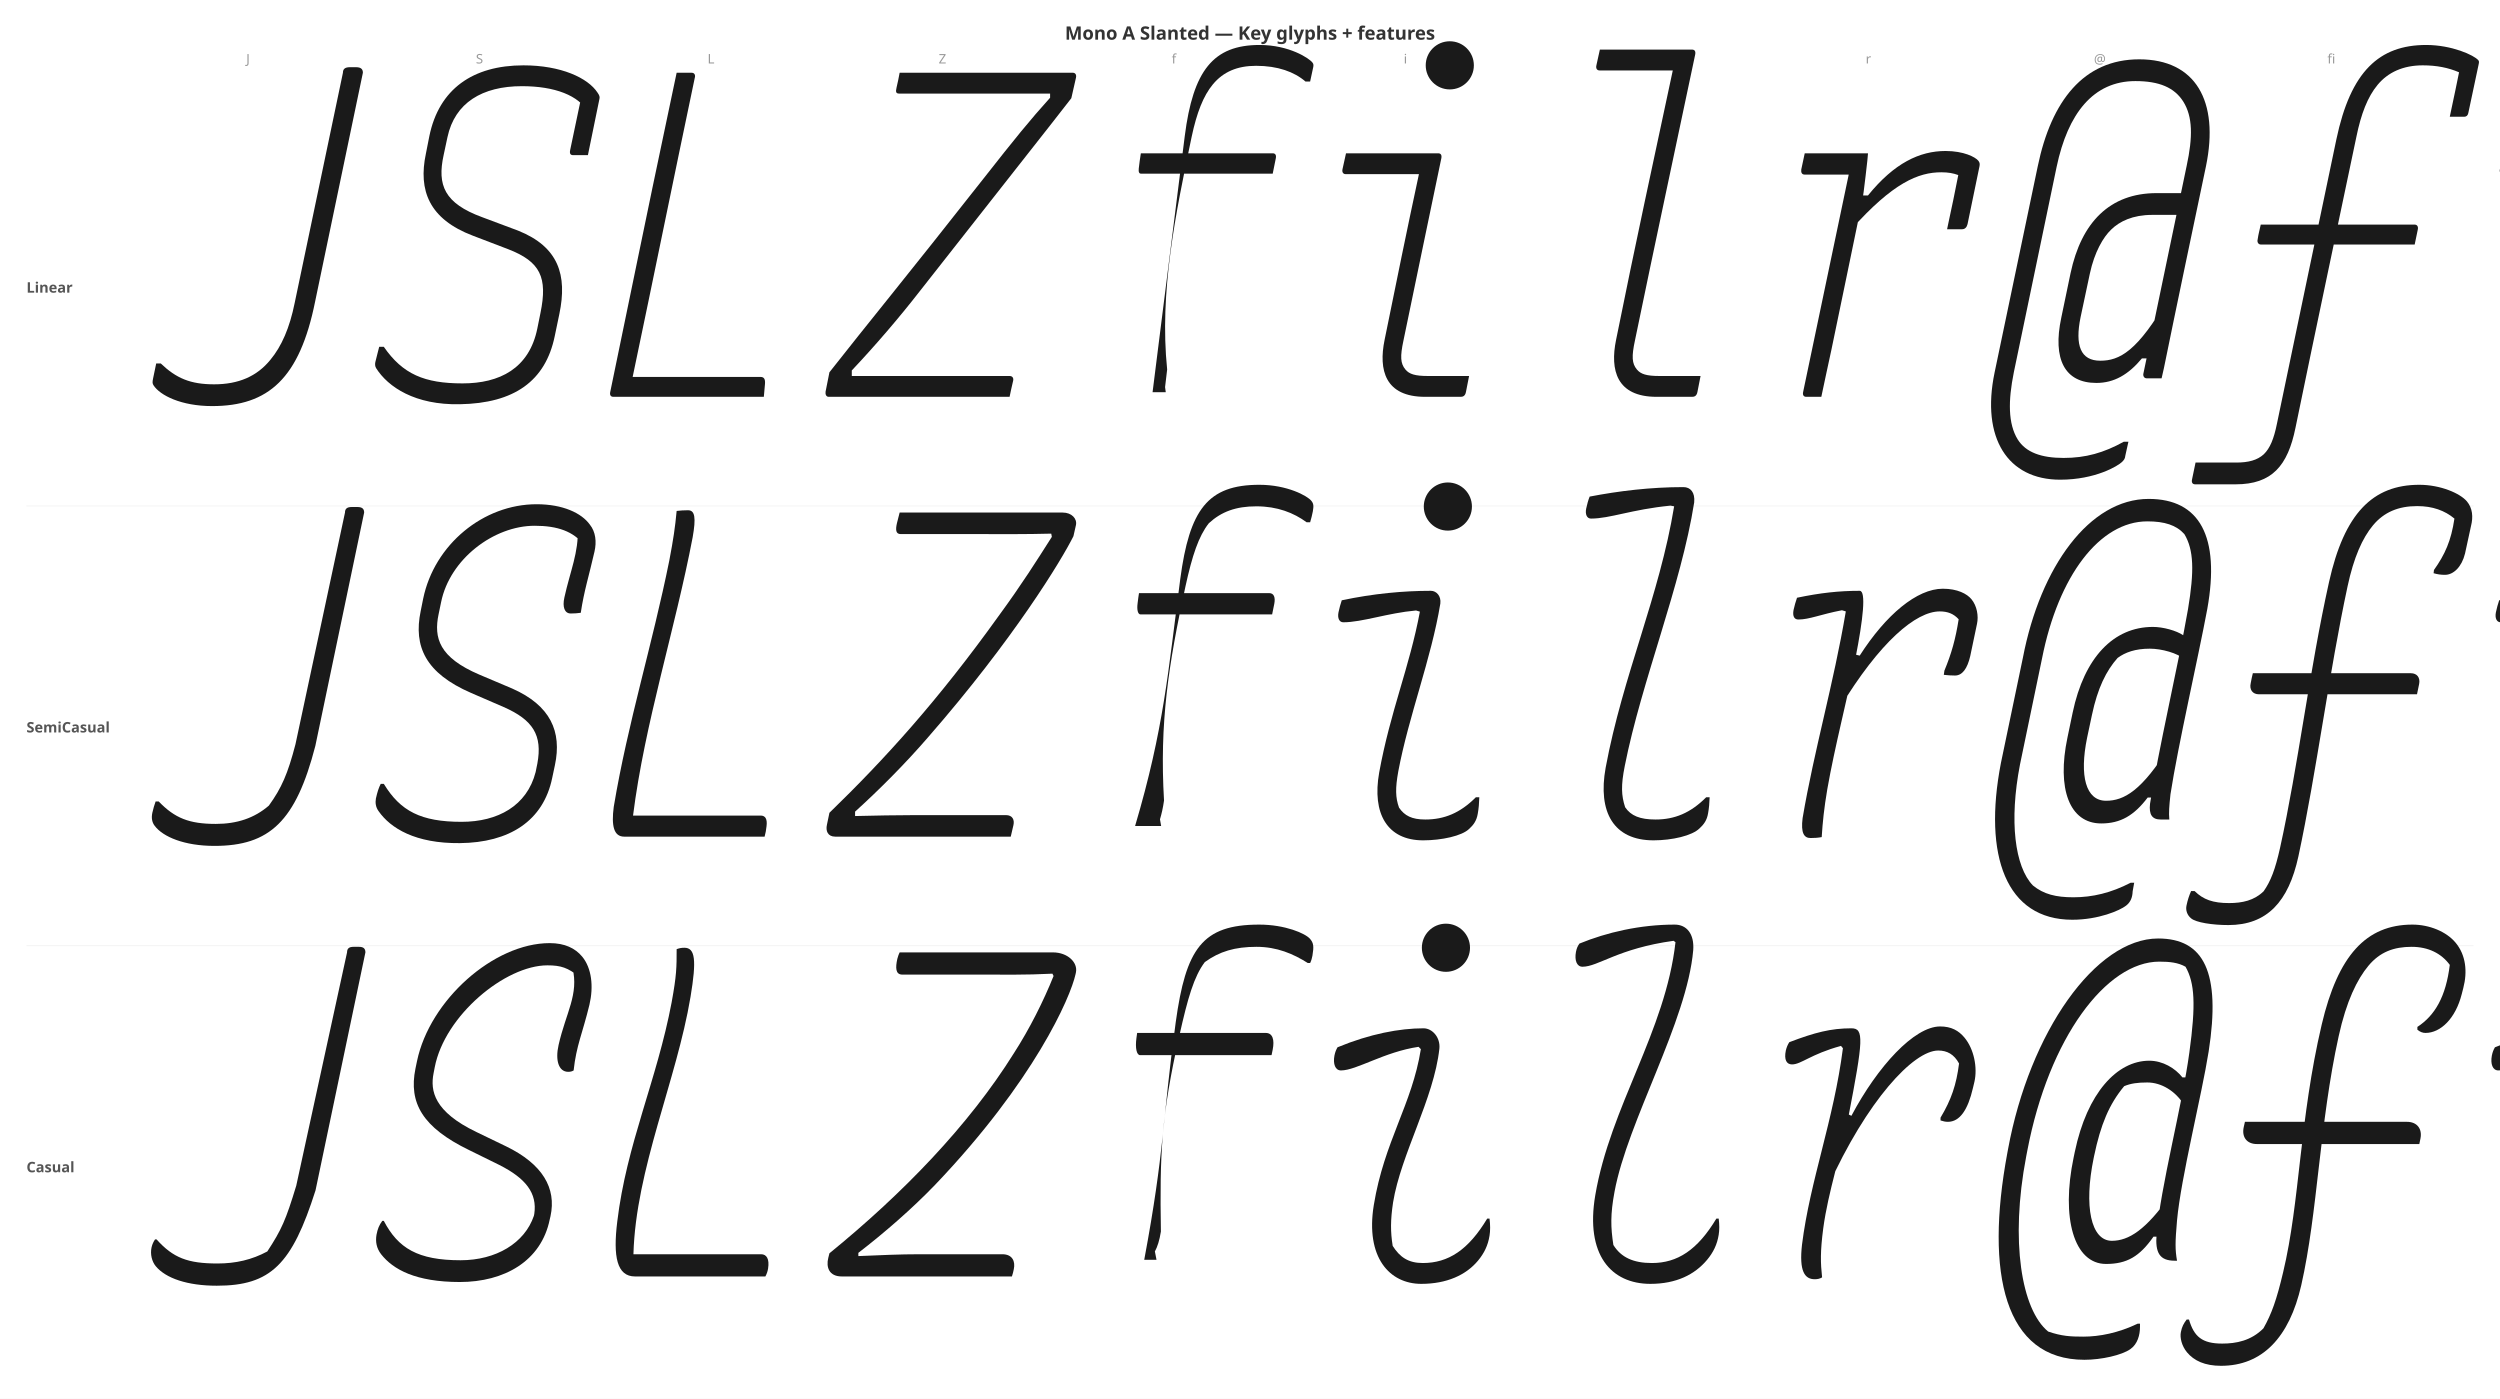
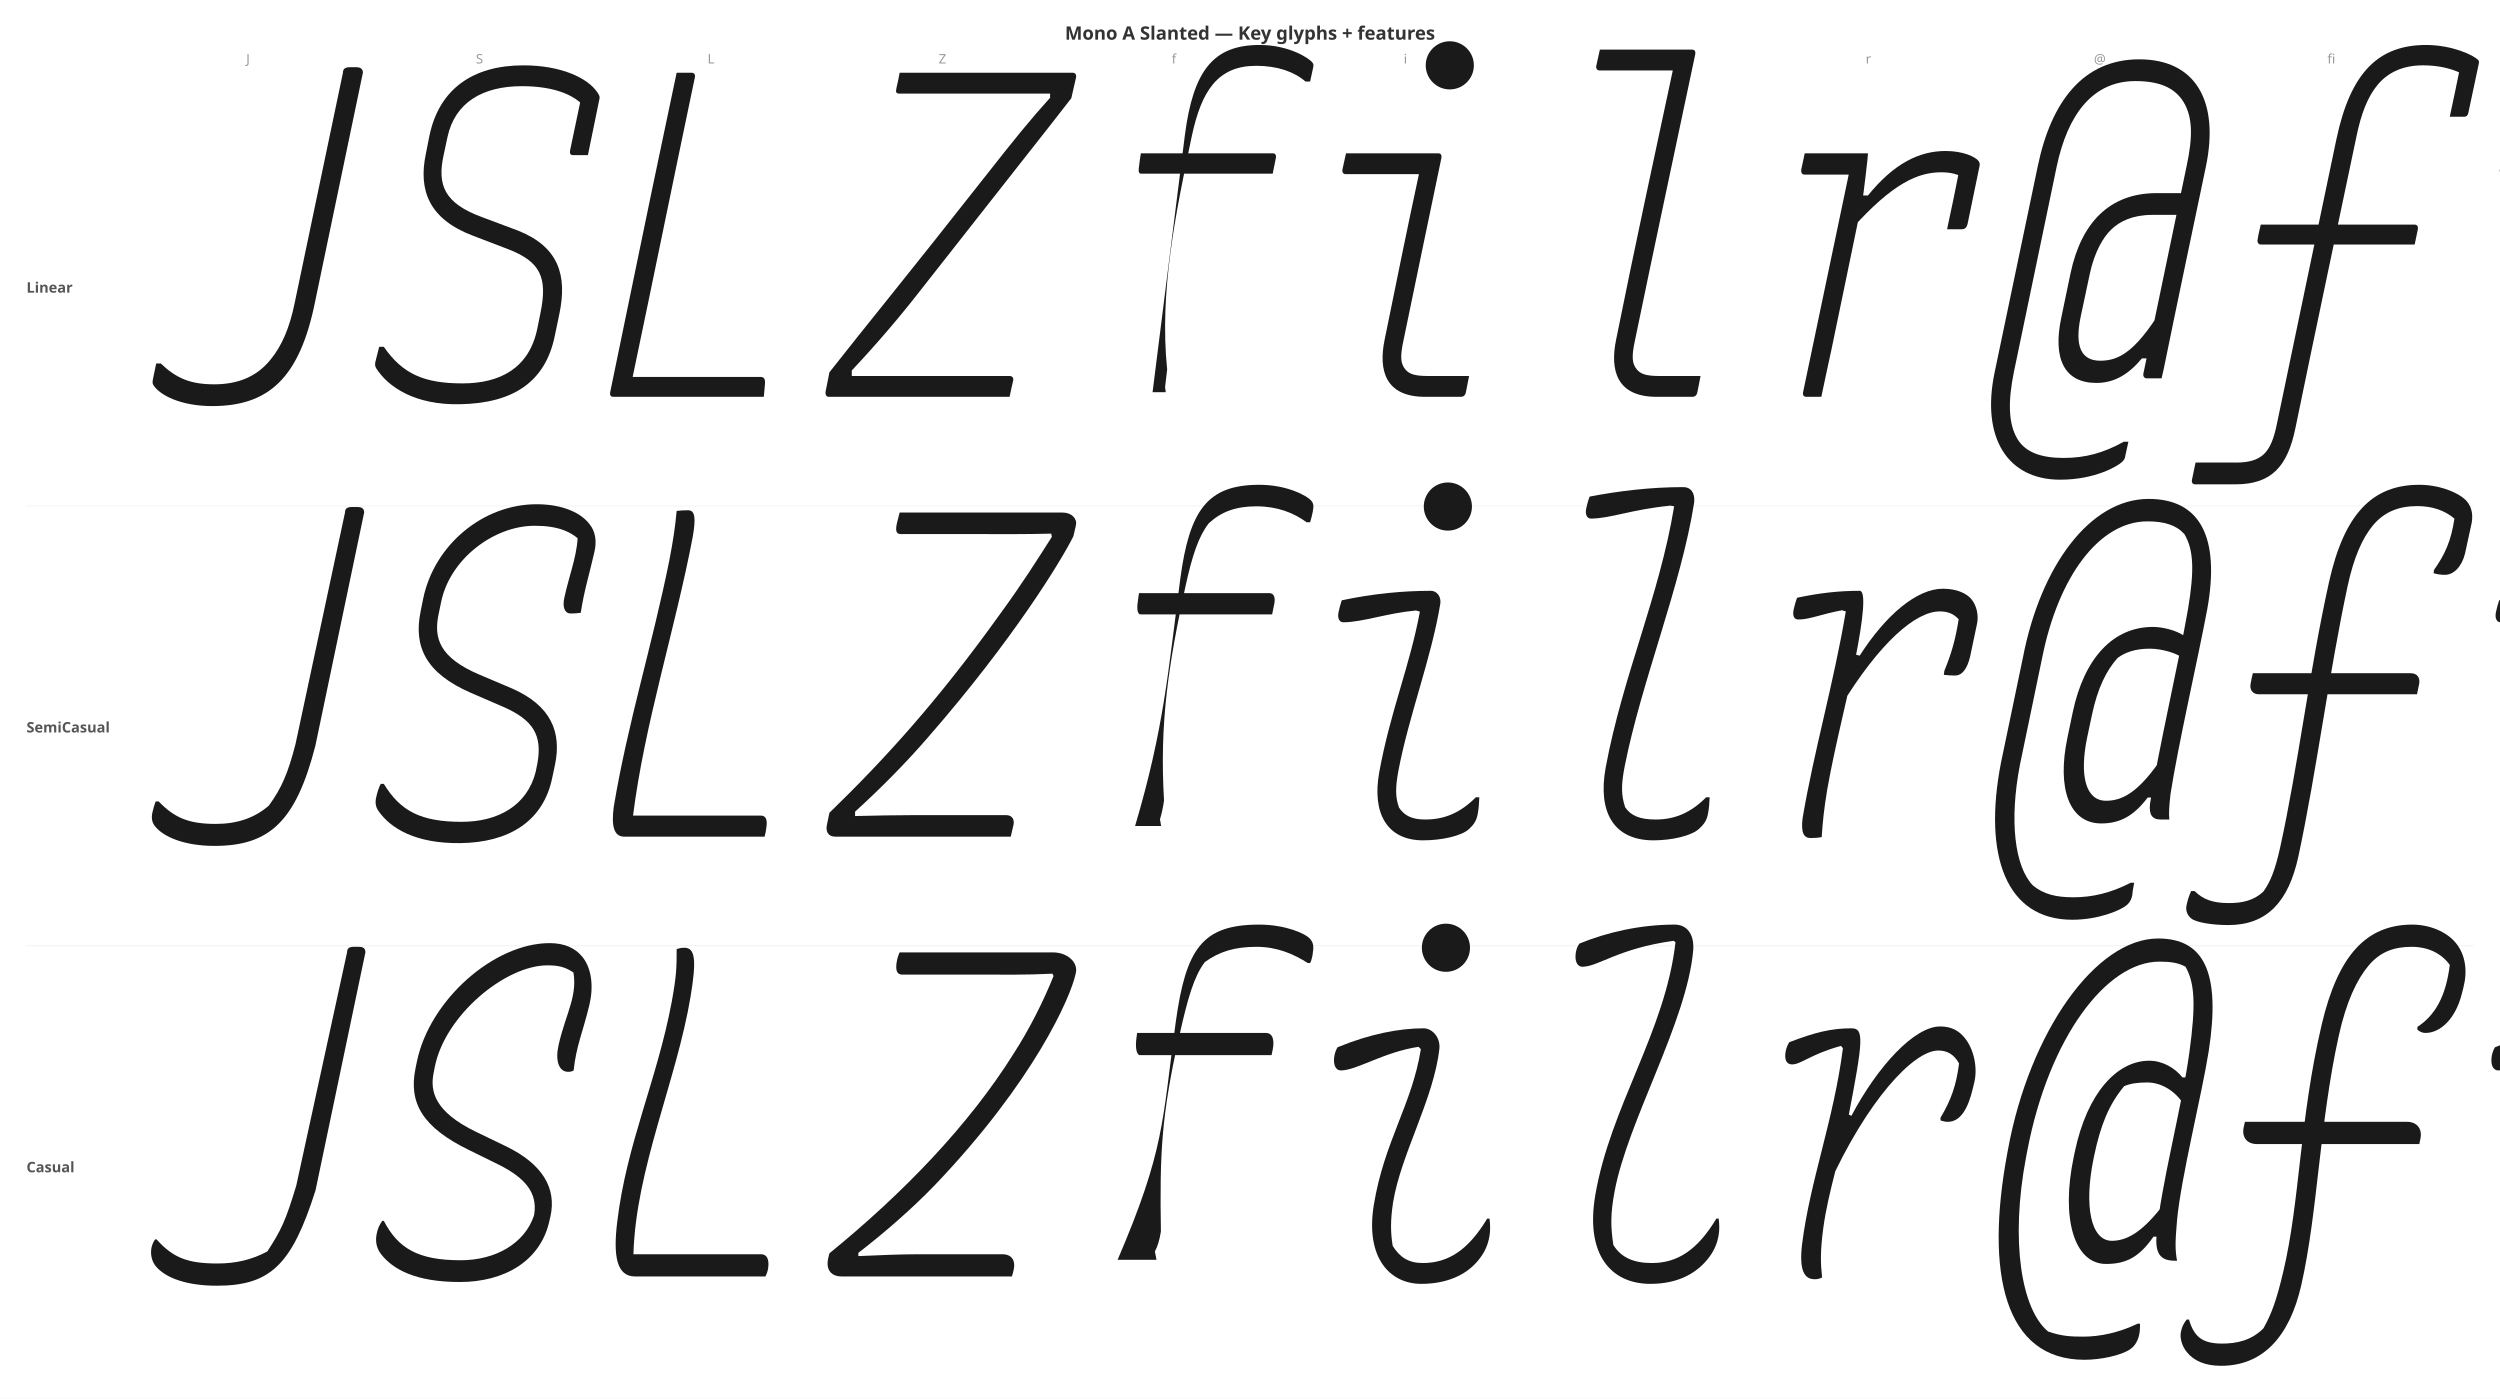
<svg xmlns="http://www.w3.org/2000/svg" width="1890.0" height="1057.5" viewBox="0 0 1890.0 1057.5">
  <rect width="100%" height="100%" fill="white" />
  <text x="945.0" y="30" text-anchor="middle" font-size="14" font-family="sans-serif" font-weight="bold" fill="#333">Mono A Slanted — Key glyphs + features</text>
  <text x="187.5" y="48" text-anchor="middle" font-size="10" font-family="sans-serif" fill="#999">J</text>
  <text x="362.5" y="48" text-anchor="middle" font-size="10" font-family="sans-serif" fill="#999">S</text>
  <text x="537.5" y="48" text-anchor="middle" font-size="10" font-family="sans-serif" fill="#999">L</text>
  <text x="712.5" y="48" text-anchor="middle" font-size="10" font-family="sans-serif" fill="#999">Z</text>
  <text x="887.5" y="48" text-anchor="middle" font-size="10" font-family="sans-serif" fill="#999">f</text>
  <text x="1062.5" y="48" text-anchor="middle" font-size="10" font-family="sans-serif" fill="#999">i</text>
  <text x="1237.5" y="48" text-anchor="middle" font-size="10" font-family="sans-serif" fill="#999">l</text>
  <text x="1412.5" y="48" text-anchor="middle" font-size="10" font-family="sans-serif" fill="#999">r</text>
  <text x="1587.5" y="48" text-anchor="middle" font-size="10" font-family="sans-serif" fill="#999">@</text>
  <text x="1762.5" y="48" text-anchor="middle" font-size="10" font-family="sans-serif" fill="#999">fi</text>
  <text x="20" y="221.25" font-size="11" font-family="sans-serif" font-weight="bold" fill="#555">Linear</text>
  <path d="M161.833 290.55C144.042 290.55 133.25 286.0 121.583 274.8H118.083C117.208 278.65 116.625 282.15 115.75 286.0C115.167 288.8 115.167 289.85 116.042 291.25C121.0 298.95 137.042 307.0 160.375 307.0C202.958 307.0 226.583 286.0 238.25 227.9C250.161 170.843 262.434 112.057 274.345 55C274.345 52.2 272.837 50.8 269.065 50.8C267.556 50.8 266.047 50.8 264.538 50.8C260.766 50.8 259.257 52.2 259.257 55C259.257 55 259.257 55 259.257 55C259.257 55 259.257 55 259.257 55C247.224 112.404 234.825 171.547 222.792 228.95C219.0 247.85 212.875 261.85 204.417 272.0C194.208 284.6 180.208 290.55 161.833 290.55Z" fill="#1a1a1a" />
  <path d="M395.75 49.4C357.542 49.4 331.875 67.25 324.583 102.95L321.958 116.25C316.125 143.9 324.292 165.6 357.542 178.2L384.083 188.35C408.583 197.8 414.125 209.7 408.583 236.65L406.25 248.2C400.125 278.65 377.667 289.85 349.667 289.85C320.792 289.85 304.458 282.85 290.167 262.2H286.667C285.792 265.35 285.208 268.15 283.75 273.75C283.458 275.15 283.458 276.9 284.333 278.3C293.375 292.65 313.792 306.3 347.625 305.6C388.75 304.9 412.375 288.1 419.375 254.15L422.875 237.35C429.0 207.95 422.292 186.6 391.667 174.35L364.542 164.2C335.958 153.7 330.417 140.05 335.375 117.3L338.292 103.65C343.833 77.75 364.542 65.15 394.583 65.15C419.375 65.15 437.75 72.15 444.75 85.1L440.667 67.6C437.458 83.0 434.25 98.05 431.042 113.45C430.458 116.25 431.333 117.3 433.375 117.3C436.875 117.3 440.958 117.3 444.458 117.3C447.375 102.95 450.292 88.95 453.208 74.6C453.5 73.2 453.208 72.15 451.75 70.05C444.458 58.85 424.042 49.4 395.75 49.4Z" fill="#1a1a1a" />
  <path d="M463.708 300.0H577.458C577.75 296.85 578.042 294.05 578.333 290.2C578.625 286.35 577.458 284.95 574.833 284.95H478.292C494.042 210.05 509.5 133.75 525.25 58.85C525.833 57.1 525.25 55 522.917 55C519.125 55 515.333 55 511.542 55C509.208 66.55 506.583 78.1 504.25 89.65C489.667 158.25 475.667 227.55 461.375 296.15C460.792 298.6 461.667 300.0 463.708 300.0Z" fill="#1a1a1a" />
  <path d="M763.25 300.0C764.125 295.8 764.708 293.0 765.875 288.1C766.458 286.0 765.583 284.25 763.25 284.25H688.875C673.125 284.25 659.125 284.25 643.958 284.25V280.05C661.167 261.85 679.833 240.15 695.583 219.85C751.0 149.15 796.208 92.1 809.917 74.25L813.417 58.85C814.0 56.4 812.833 55 811.083 55H680.125C679.542 58.5 678.667 62.35 677.792 66.2C676.917 69.7 677.5 70.75 679.833 70.75H739.625C763.25 70.75 774.042 70.75 793.875 70.75V73.9C778.708 90.7 767.333 104.7 743.417 135.15C685.667 208.65 655.333 245.4 627.042 281.45L624.125 296.15C623.833 298.25 624.708 300.0 626.458 300.0Z" fill="#1a1a1a" />
  <path d="M952.25 34.0C917.25 34.0 901.967 53.25 895.667 102.95C887.617 167.35 879.392 232.1 871.342 296.5H881.317L880.792 292.65C881.317 288.1 881.842 283.9 882.367 279.35C876.417 220.9 888.667 161.75 900.917 103.3C904.708 85.45 909.667 72.5 916.958 63.75C924.833 54.3 935.333 49.75 949.625 49.75C965.958 49.75 978.5 54.3 986.958 61.65H990.458C991.333 57.45 991.917 55 992.792 50.8C993.083 49.4 993.083 48.35 992.208 47.3C989.875 44.15 974.708 34.0 952.25 34.0ZM862.475 115.9C861.775 120.1 861.425 123.25 860.9 127.45C860.55 130.25 861.425 131.3 862.475 131.3H962.167C963.042 127.1 963.625 123.95 964.5 119.75C965.083 116.95 963.917 115.9 962.167 115.9ZM870.0 300.0C870.0 300.0 870.0 300.0 870.0 300.0C870.0 300.0 870.0 300.0 870.0 300.0C870.0 300.0 870.0 300.0 870.0 300.0C870.0 300.0 870.0 300.0 870.0 300.0Z" fill="#1a1a1a" />
  <path d="M1017.583 115.9C1016.708 119.75 1015.833 123.95 1014.958 127.8C1014.375 130.25 1015.542 131.65 1017.292 131.65C1034.208 131.65 1051.417 131.65 1068.625 131.65H1072.708C1063.667 173.65 1055.792 212.5 1046.75 256.95C1042.083 279.7 1047.042 300.0 1077.375 300.0C1085.833 300.0 1102.458 300.0 1104.208 300.0C1105.667 300.0 1107.708 299.65 1108.292 296.15C1109.167 291.6 1109.75 288.45 1110.625 284.25H1107.125C1097.792 284.25 1088.75 284.25 1079.417 284.25C1069.792 284.25 1065.417 282.85 1062.5 279.35C1058.708 274.8 1058.417 269.55 1061.042 257.3C1070.958 209.7 1080.0 165.6 1089.625 119.75C1090.208 116.95 1089.042 115.9 1087.292 115.9C1063.958 115.9 1040.917 115.9 1017.583 115.9ZM1077.842 49.4C1077.842 59.452 1085.99 67.6 1096.042 67.6C1106.094 67.6 1114.242 59.452 1114.242 49.4C1114.242 39.348 1106.094 31.2 1096.042 31.2C1085.99 31.2 1077.842 39.348 1077.842 49.4Z" fill="#1a1a1a" />
  <path d="M1209.5 37.5C1208.625 41.35 1207.75 45.55 1206.875 49.4C1206.292 51.85 1207.458 53.25 1209.208 53.25C1226.125 53.25 1243.625 53.25 1260.542 53.25H1264.625C1250.042 121.5 1236.333 184.5 1221.75 256.95C1217.083 279.7 1222.042 300.0 1252.375 300.0C1260.833 300.0 1277.458 300.0 1279.208 300.0C1280.667 300.0 1282.708 299.65 1283.292 296.15C1284.167 291.6 1284.75 288.45 1285.625 284.25H1282.125C1272.792 284.25 1263.75 284.25 1254.417 284.25C1244.792 284.25 1240.417 282.85 1237.5 279.35C1233.708 274.8 1233.417 269.55 1236.042 257.3C1251.5 182.4 1266.375 113.45 1281.542 41.35C1282.125 38.55 1280.958 37.5 1279.208 37.5C1255.875 37.5 1232.833 37.5 1209.5 37.5Z" fill="#1a1a1a" />
  <path d="M1364.375 115.9C1363.5 120.1 1362.625 123.95 1361.75 128.15C1361.458 130.6 1362.333 132.0 1364.375 132.0C1374.0 132.0 1383.625 132.0 1393.25 132.0H1397.625C1386.25 186.6 1374.583 241.55 1363.208 296.15C1362.625 298.6 1363.5 300.0 1365.542 300.0C1369.333 300.0 1373.125 300.0 1376.917 300.0C1379.542 288.1 1381.875 276.2 1384.5 264.65C1392.375 226.5 1400.25 189.05 1408.125 150.55C1408.417 150.2 1412.5 115.9 1412.208 115.9C1396.458 115.9 1380.125 115.9 1364.375 115.9ZM1470.833 114.15C1451.292 114.15 1432.042 123.25 1412.208 147.75H1404.917L1399.375 173.65C1431.167 137.95 1450.417 130.25 1467.625 130.25C1472.875 130.25 1476.667 130.95 1480.458 132.35C1477.833 146.0 1475.5 156.85 1472.875 169.1L1472.0 173.3C1475.792 173.3 1479.583 173.3 1483.375 173.3C1485.417 173.3 1486.875 171.9 1487.458 169.45L1496.5 125.7C1496.792 124.3 1496.792 122.9 1495.625 121.5C1493.292 118.7 1484.542 114.15 1470.833 114.15Z" fill="#1a1a1a" />
  <path d="M1540.542 125.7 1507.875 281.8C1497.667 331.15 1517.792 362.65 1557.458 362.65C1584.292 362.65 1601.208 352.15 1604.125 349.35C1605.875 347.6 1606.458 346.9 1606.75 344.45C1607.625 340.95 1608.208 337.45 1609.083 333.95H1605.583C1590.417 342.35 1576.708 346.2 1560.083 346.2C1543.167 346.2 1531.5 342.0 1525.375 332.2C1518.083 320.3 1518.083 303.15 1522.458 281.45L1554.833 126.05C1563.292 85.8 1582.542 61.3 1614.333 61.3C1632.417 61.3 1643.792 66.2 1650.5 76.7C1657.792 88.25 1657.792 103.65 1653.125 125.35C1644.083 168.4 1629.5 239.1 1620.458 282.15C1619.875 284.25 1621.042 286.0 1622.792 286.0H1634.167C1634.75 283.55 1635.333 280.75 1635.917 278.3C1644.375 236.65 1658.958 167.35 1667.708 125.7C1677.917 76.35 1659.833 44.85 1617.25 44.85C1575.25 44.85 1550.75 76.35 1540.542 125.7ZM1639.708 224.4C1616.083 266.05 1602.083 272.7 1587.792 272.7C1572.917 272.7 1568.542 261.15 1572.917 239.8L1579.917 206.9C1583.417 190.45 1590.125 179.25 1595.958 173.65C1602.375 167.35 1612.292 162.45 1627.167 162.45C1634.167 162.45 1648.167 162.45 1652.542 162.45L1655.75 146.0H1651.083C1646.417 146.0 1635.625 146.0 1630.375 146.0C1595.083 146.0 1573.5 168.05 1565.333 206.55L1558.333 240.15C1551.625 271.65 1560.958 289.5 1584.875 289.5C1598.292 289.5 1609.083 283.2 1619.292 270.95H1630.375Z" fill="#1a1a1a" />
  <path d="M1659.833 349.7C1658.958 353.9 1658.083 358.1 1657.208 362.3C1656.625 364.75 1657.5 366.15 1659.542 366.15C1661.583 366.15 1678.5 366.15 1690.167 366.15C1717.583 366.15 1729.542 352.15 1735.375 323.45C1750.25 251.0 1768.333 165.95 1781.458 103.3C1784.958 86.15 1789.917 73.2 1797.5 64.1C1805.375 54.65 1816.75 49.4 1831.625 49.4C1842.125 49.4 1850.875 51.15 1859.042 54.65C1857.0 64.45 1855.833 70.75 1852.625 85.45L1852.042 88.25C1855.833 88.25 1859.333 88.25 1863.125 88.25C1864.583 88.25 1865.75 87.2 1866.042 85.45L1873.917 48.35C1874.208 46.95 1874.208 46.25 1873.625 45.55C1870.417 41.7 1853.5 34.0 1834.25 34.0C1798.667 34.0 1777.083 53.95 1766.292 105.4C1753.458 167.0 1735.958 249.95 1721.375 320.3C1719.042 331.85 1716.125 338.85 1711.458 343.4C1706.5 347.95 1699.792 349.7 1690.458 349.7C1681.125 349.7 1672.667 349.7 1663.333 349.7ZM1709.125 169.8C1708.25 174.0 1707.375 176.8 1706.792 181.0C1706.208 183.1 1707.375 184.85 1709.125 184.85H1825.5C1826.375 180.65 1826.958 177.85 1827.833 173.65C1828.417 171.2 1827.25 169.8 1825.5 169.8ZM1892.583 115.9C1891.708 119.75 1890.833 123.95 1889.958 127.8C1889.375 130.25 1890.542 131.65 1892.292 131.65C1909.208 131.65 1926.417 131.65 1943.625 131.65H1947.708C1938.667 173.65 1930.792 212.5 1921.75 256.95C1917.083 279.7 1922.042 300.0 1952.375 300.0C1960.833 300.0 1977.458 300.0 1979.208 300.0C1980.667 300.0 1982.708 299.65 1983.292 296.15C1984.167 291.6 1984.75 288.45 1985.625 284.25H1982.125C1972.792 284.25 1963.75 284.25 1954.417 284.25C1944.792 284.25 1940.417 282.85 1937.5 279.35C1933.708 274.8 1933.417 269.55 1936.042 257.3C1945.958 209.7 1955.0 165.6 1964.625 119.75C1965.208 116.95 1964.042 115.9 1962.292 115.9C1938.958 115.9 1915.917 115.9 1892.583 115.9ZM1952.842 49.4C1952.842 59.452 1960.99 67.6 1971.042 67.6C1981.094 67.6 1989.242 59.452 1989.242 49.4C1989.242 39.348 1981.094 31.2 1971.042 31.2C1960.99 31.2 1952.842 39.348 1952.842 49.4Z" fill="#1a1a1a" />
  <line x1="20" y1="382.5" x2="1870.0" y2="382.5" stroke="#eee" stroke-width="0.5" />
  <text x="20" y="553.75" font-size="11" font-family="sans-serif" font-weight="bold" fill="#555">SemiCasual</text>
  <path d="M163.146 622.875C143.021 622.875 132.083 618.5 119.979 605.9H117.646C116.625 608.7 115.896 611.325 115.167 614.475C114.292 618.5 115.021 621.825 116.917 624.275C123.188 632.675 139.375 639.5 162.125 639.5C203.833 639.5 223.667 620.95 238.396 563.9C250.573 505.688 263.119 445.712 275.296 387.5C275.296 384.7 273.848 383.3 270.227 383.3C268.779 383.3 267.331 383.3 265.882 383.3C262.262 383.3 260.813 384.7 260.813 387.5C260.813 387.5 260.813 387.5 260.813 387.5C260.813 387.5 260.813 387.5 260.813 387.5C248.459 445.308 235.73 504.867 223.375 562.675C217.542 585.075 212.875 595.75 203.25 609.05C192.312 618.5 179.188 622.875 163.146 622.875Z" fill="#1a1a1a" />
  <path d="M405.667 381.2C365.417 381.2 328.375 411.65 319.917 452.6L318.021 462.05C312.479 488.825 321.812 508.95 356.083 523.825L380.729 534.5C403.042 544.3 410.188 555.85 406.25 577.2L404.938 583.675C398.375 609.225 376.354 621.3 348.938 621.3C318.312 621.3 302.708 613.25 290.167 592.6H287.833C286.229 595.75 285.354 598.55 284.188 603.625C283.604 606.95 284.042 610.275 286.229 613.25C295.271 626.2 314.083 637.75 347.625 637.4C384.958 637.05 410.771 620.775 417.479 588.05L419.521 578.425C424.917 553.05 416.167 533.275 387.146 520.5L362.354 510.0C332.021 497.05 327.792 482.35 331.583 464.325L333.479 455.225C340.042 422.675 373.292 397.475 404.208 397.475C421.708 397.475 433.521 401.85 441.396 411.825L436.729 399.575C437.604 417.425 431.042 431.775 426.667 451.725C425.062 458.9 426.812 463.8 431.479 463.8C434.104 463.8 436.729 463.625 439.062 463.275C441.542 446.65 445.333 435.1 449.417 417.075C451.167 409.55 450.292 402.025 445.917 396.6C439.646 387.85 425.5 381.2 405.667 381.2Z" fill="#1a1a1a" />
  <path d="M471.875 632.5C471.875 632.5 578.042 632.5 578.042 632.5C578.771 629.875 579.208 627.425 579.5 624.625C580.229 619.025 578.479 616.575 575.125 616.575C575.125 616.575 478.583 616.575 478.583 616.575C487.333 546.925 510.521 475.175 523.646 406.225C526.271 391.35 525.396 385.75 520.146 385.75C517.083 385.75 514.458 385.925 511.542 386.275C510.375 398.875 509.062 407.625 506.0 423.725C493.167 487.425 474.646 546.225 464.0 609.925C462.104 624.275 464.0 632.5 471.875 632.5Z" fill="#1a1a1a" />
  <path d="M764.125 632.5C764.854 629.525 765.438 627.075 766.167 623.75C767.042 619.9 765.583 616.225 760.479 616.225C760.479 616.225 692.229 616.225 692.229 616.225C676.625 616.225 662.479 616.575 646.438 616.925C646.438 616.925 646.438 613.6 646.438 613.6C664.812 596.975 684.646 577.025 701.271 557.775C766.412 483.197 802.771 423.025 811.521 405.35C811.521 405.35 813.417 396.95 813.417 396.95C814.438 392.05 810.062 387.5 803.5 387.5C803.5 387.5 680.125 387.5 680.125 387.5C679.542 389.775 678.812 392.575 678.083 395.55C676.917 400.625 677.208 403.775 681.0 403.775C681.0 403.775 740.062 403.775 740.062 403.775C760.917 403.775 774.479 403.95 794.75 403.425C794.75 403.425 795.188 405.875 795.188 405.875C783.812 423.725 772.875 441.225 754.938 465.725C709.0 529.775 668.896 573.875 627.042 614.475C627.042 614.475 625.146 623.575 625.146 623.575C624.125 628.125 625.729 632.5 631.417 632.5C631.417 632.5 764.125 632.5 764.125 632.5Z" fill="#1a1a1a" />
  <path d="M952.104 366.5C913.021 366.5 899.254 385.225 892.254 437.9C883.067 507.9 880.004 550.6 858.129 624.45C858.129 624.45 877.817 624.45 877.817 624.45C877.817 624.45 876.942 619.375 876.942 619.375C878.167 615.35 879.217 610.8 880.004 605.2C876.562 546.75 883.271 502.65 896.25 443.15C901.354 419.875 906.167 405.35 913.896 395.55C923.375 386.8 934.458 382.775 949.771 382.775C965.667 382.775 978.062 387.675 987.833 394.85C987.833 394.85 990.458 394.85 990.458 394.85C991.333 391.875 991.917 389.6 992.5 386.625C993.229 382.425 993.083 380.675 991.333 378.575C988.417 374.9 973.104 366.5 952.104 366.5ZM861.075 448.4C860.638 451.025 860.375 453.3 860.025 456.1C859.325 461.35 860.375 464.5 862.212 464.5C862.212 464.5 961.729 464.5 961.729 464.5C962.312 461.7 962.75 459.425 963.333 456.625C964.354 451.55 963.042 448.4 959.542 448.4C959.542 448.4 861.075 448.4 861.075 448.4ZM870.0 632.5C870.0 632.5 870.0 632.5 870.0 632.5C870.0 632.5 870.0 632.5 870.0 632.5C870.0 632.5 870.0 632.5 870.0 632.5C870.0 632.5 870.0 632.5 870.0 632.5C870.0 632.5 870.0 632.5 870.0 632.5C870.0 632.5 870.0 632.5 870.0 632.5Z" fill="#1a1a1a" />
  <path d="M1014.375 453.825C1013.354 456.8 1012.625 459.6 1011.896 462.925C1011.021 467.3 1012.479 470.45 1015.542 470.45C1029.833 470.45 1048.938 463.45 1070.521 461.525C1070.521 461.525 1073.438 462.4 1073.438 462.4C1065.6 504.335 1051.125 537.65 1042.667 584.025C1037.125 615.175 1048.792 635.3 1075.917 635.3C1089.771 635.3 1105.375 631.975 1110.771 626.55C1113.833 623.75 1116.312 620.6 1117.188 615.175C1117.927 611.086 1118.221 607.227 1118.354 602.75C1118.354 602.75 1115.729 602.75 1115.729 602.75C1103.917 614.65 1091.812 619.55 1077.521 619.55C1067.242 619.55 1061.84 616.629 1057.688 610.625C1054.932 603.022 1054.791 595.962 1057.104 583.15C1064.996 541.22 1082.029 498.037 1088.896 456.275C1089.625 450.675 1085.979 446.65 1081.75 446.65C1061.042 446.65 1038.292 448.75 1014.375 453.825ZM1076.383 382.95C1076.383 382.95 1076.383 382.95 1076.383 382.95C1076.383 393.002 1084.531 401.15 1094.583 401.15C1104.635 401.15 1112.783 393.002 1112.783 382.95C1112.783 382.95 1112.783 382.95 1112.783 382.95C1112.783 372.898 1104.635 364.75 1094.583 364.75C1084.531 364.75 1076.383 372.898 1076.383 382.95Z" fill="#1a1a1a" />
  <path d="M1201.771 375.425C1200.604 378.4 1199.875 381.2 1199.146 384.525C1198.271 388.9 1199.729 392.05 1202.792 392.05C1217.165 392.05 1233.421 385.157 1262.875 382.25C1262.875 382.25 1265.646 382.775 1265.646 382.775C1254.568 450.622 1226.854 510.525 1213.875 580.35C1207.75 614.125 1220.0 635.3 1250.042 635.3C1264.042 635.3 1279.354 631.8 1284.896 626.2C1287.958 623.4 1290.438 620.25 1291.312 614.825C1292.042 610.8 1292.333 607.125 1292.479 602.75C1292.479 602.75 1289.854 602.75 1289.854 602.75C1278.042 614.65 1265.938 619.55 1251.646 619.55C1239.833 619.55 1232.979 616.75 1228.604 610.275C1225.688 601.35 1225.396 593.825 1228.312 579.125C1241.0 514.9 1270.898 442.949 1280.812 379.8C1281.542 372.275 1278.042 368.25 1272.646 368.25C1247.893 368.25 1223.778 371.18 1201.771 375.425Z" fill="#1a1a1a" />
  <path d="M1358.542 451.9C1357.521 454.875 1356.646 457.85 1355.917 461.175C1355.042 465.9 1356.5 468.35 1359.562 468.35C1367.875 468.35 1376.188 464.5 1392.521 461.35C1392.521 461.35 1395.438 462.225 1395.438 462.225C1386.25 516.825 1371.521 566.875 1362.771 618.5C1361.312 629.875 1363.938 633.55 1368.75 633.55C1371.667 633.55 1374.438 633.375 1377.208 632.85C1377.938 621.475 1378.958 611.325 1381.438 596.625C1387.271 563.55 1396.021 530.825 1402.729 497.575C1408.562 468.0 1410.896 446.65 1405.938 446.65C1390.333 446.65 1376.042 448.225 1358.542 451.9ZM1468.792 445.075C1449.25 445.075 1425.771 464.675 1405.938 495.65C1405.938 495.65 1398.646 493.9 1398.646 493.9C1398.646 493.9 1390.625 535.55 1390.625 535.55C1421.25 484.975 1448.521 462.225 1466.458 462.225C1472.438 462.225 1476.958 463.975 1480.75 468.175C1478.417 483.05 1475.354 494.075 1469.958 507.025C1469.958 507.025 1469.521 510.175 1469.521 510.175C1472.438 510.525 1475.208 510.7 1477.979 510.7C1483.521 510.7 1487.312 505.45 1489.5 496.0C1489.5 496.0 1494.604 471.675 1494.604 471.675C1495.917 465.725 1494.604 458.025 1490.375 452.95C1487.021 448.925 1479.875 445.075 1468.792 445.075Z" fill="#1a1a1a" />
  <path d="M1529.312 497.225C1529.312 497.225 1512.688 576.85 1512.688 576.85C1499.125 647.025 1516.625 695.325 1566.646 695.325C1586.479 695.325 1602.667 688.325 1607.333 684.65C1610.979 681.85 1612.146 678.0 1612.292 673.8C1612.729 671.7 1613.021 669.425 1613.458 667.325C1613.458 667.325 1610.833 667.325 1610.833 667.325C1595.958 675.025 1581.958 678.35 1567.521 678.35C1554.25 678.35 1545.062 676.075 1536.896 669.425C1523.188 655.25 1518.812 620.775 1527.125 577.9C1527.125 577.9 1543.75 497.925 1543.75 497.925C1556.146 435.1 1587.5 394.15 1623.375 394.15C1636.354 394.15 1645.25 396.95 1651.375 403.775C1658.521 415.675 1658.958 431.6 1654.146 460.475C1646.854 502.475 1631.396 568.275 1625.417 607.65C1624.542 615.7 1626.875 619.55 1633.438 619.55C1633.438 619.55 1640.0 619.55 1640.0 619.55C1639.562 614.125 1639.854 610.1 1640.875 600.475C1646.562 563.55 1661.729 497.75 1668.729 460.3C1678.5 405.7 1663.042 377.175 1624.396 377.175C1579.771 377.175 1542.583 428.275 1529.312 497.225ZM1640.146 564.075C1619.292 597.85 1605.729 605.375 1592.167 605.375C1576.854 605.375 1571.896 586.65 1577.875 557.6C1577.875 557.6 1581.521 540.45 1581.521 540.45C1585.75 520.325 1592.312 507.025 1600.917 497.4C1606.604 493.2 1614.188 490.4 1625.271 490.4C1634.167 490.4 1646.417 493.725 1651.667 498.625C1651.667 498.625 1655.604 480.25 1655.604 480.25C1655.604 480.25 1650.5 480.25 1650.5 480.25C1645.396 476.75 1635.333 473.95 1627.604 473.95C1597.854 473.95 1575.688 497.05 1566.938 538.7C1566.938 538.7 1563.0 557.6 1563.0 557.6C1554.833 596.275 1564.458 622.525 1588.521 622.525C1603.104 622.525 1613.312 616.575 1623.667 602.925C1623.667 602.925 1632.708 602.925 1632.708 602.925C1632.708 602.925 1640.146 564.075 1640.146 564.075Z" fill="#1a1a1a" />
  <path d="M1656.479 673.625C1654.875 677.3 1653.854 680.45 1652.979 684.65C1652.25 687.975 1653.417 691.825 1656.479 694.275C1660.125 697.425 1672.667 699.35 1684.625 699.35C1713.938 699.35 1730.125 681.675 1737.562 647.55C1751.271 583.675 1760.896 507.725 1774.75 443.325C1779.417 421.45 1785.979 406.75 1794.0 397.125C1802.312 387.15 1813.25 382.6 1827.396 382.6C1838.917 382.6 1848.25 385.925 1855.542 392.05C1853.062 408.85 1848.396 419.175 1840.083 430.9C1840.083 430.9 1839.792 433.35 1839.792 433.35C1842.708 434.225 1845.479 434.575 1848.396 434.575C1854.812 434.575 1861.083 428.625 1863.562 418.475C1863.562 418.475 1868.083 397.65 1868.083 397.65C1869.833 390.825 1869.25 384.175 1865.021 379.1C1859.917 372.975 1845.042 366.5 1829.0 366.5C1793.708 366.5 1772.271 388.2 1760.75 440.0C1745.875 506.85 1737.417 579.125 1723.708 641.075C1720.062 657.35 1716.708 666.1 1711.312 673.8C1704.167 680.8 1695.125 682.725 1685.208 682.725C1672.958 682.725 1665.667 680.1 1659.104 673.625C1659.104 673.625 1656.479 673.625 1656.479 673.625ZM1703.146 508.95C1702.562 511.575 1701.979 513.675 1701.542 516.475C1700.375 521.375 1703.0 524.875 1707.667 524.875C1707.667 524.875 1827.25 524.875 1827.25 524.875C1827.833 522.075 1828.271 519.975 1828.854 517.175C1829.875 512.275 1827.25 508.95 1822.583 508.95C1822.583 508.95 1703.146 508.95 1703.146 508.95ZM1889.375 453.825C1888.354 456.8 1887.625 459.6 1886.896 462.925C1886.021 467.3 1887.479 470.45 1890.542 470.45C1904.833 470.45 1923.938 463.45 1945.521 461.525C1945.521 461.525 1948.438 462.4 1948.438 462.4C1940.6 504.335 1926.125 537.65 1917.667 584.025C1912.125 615.175 1923.792 635.3 1950.917 635.3C1964.771 635.3 1980.375 631.975 1985.771 626.55C1988.833 623.75 1991.312 620.6 1992.188 615.175C1992.927 611.086 1993.221 607.227 1993.354 602.75C1993.354 602.75 1990.729 602.75 1990.729 602.75C1978.917 614.65 1966.812 619.55 1952.521 619.55C1942.242 619.55 1936.84 616.629 1932.688 610.625C1929.932 603.022 1929.791 595.962 1932.104 583.15C1939.996 541.22 1957.029 498.037 1963.896 456.275C1964.625 450.675 1960.979 446.65 1956.75 446.65C1936.042 446.65 1913.292 448.75 1889.375 453.825ZM1951.383 382.95C1951.383 382.95 1951.383 382.95 1951.383 382.95C1951.383 393.002 1959.531 401.15 1969.583 401.15C1979.635 401.15 1987.783 393.002 1987.783 382.95C1987.783 382.95 1987.783 382.95 1987.783 382.95C1987.783 372.898 1979.635 364.75 1969.583 364.75C1959.531 364.75 1951.383 372.898 1951.383 382.95Z" fill="#1a1a1a" />
  <line x1="20" y1="715.0" x2="1870.0" y2="715.0" stroke="#eee" stroke-width="0.5" />
  <text x="20" y="886.25" font-size="11" font-family="sans-serif" font-weight="bold" fill="#555">Casual</text>
  <path d="M164.458 955.2C142.0 955.2 130.917 951.0 118.375 937.0H117.208C116.042 938.75 115.167 940.5 114.583 942.95C113.417 948.2 114.875 953.8 117.792 957.3C125.375 966.4 141.708 972.0 163.875 972.0C204.708 972.0 220.75 955.9 238.542 899.9C250.985 840.533 263.806 779.367 276.249 720.0C276.249 717.2 274.861 715.8 271.392 715.8C270.004 715.8 268.617 715.8 267.229 715.8C263.76 715.8 262.372 717.2 262.372 720.0C262.372 720.0 262.372 720.0 262.372 720.0C262.372 720.0 262.372 720.0 262.372 720.0C249.695 778.212 236.635 838.188 223.958 896.4C216.083 922.3 212.875 929.65 202.083 946.1C190.417 952.4 178.167 955.2 164.458 955.2Z" fill="#1a1a1a" />
  <path d="M415.583 713.0C373.292 713.0 324.875 756.05 315.25 802.25L314.083 807.85C308.833 833.75 319.333 852.3 354.625 869.45L377.375 880.65C397.5 890.8 406.25 902.0 403.917 917.75L403.625 919.15C396.625 939.8 375.042 952.75 348.208 952.75C315.833 952.75 300.958 943.65 290.167 923.0H289.0C286.667 926.15 285.5 928.95 284.625 933.5C283.75 938.75 284.625 943.65 288.125 948.2C297.167 959.75 314.375 969.2 347.625 969.2C381.167 969.2 409.167 953.45 415.583 921.95L416.167 919.5C420.833 898.15 410.042 879.95 382.625 866.65L360.167 855.8C328.083 840.4 325.167 824.65 327.792 811.35L328.667 806.8C336.25 767.6 382.042 729.8 413.833 729.8C424.042 729.8 429.292 731.55 438.042 738.55L432.792 731.55C437.75 751.85 427.833 765.5 422.292 790.0C419.667 801.55 422.292 810.3 429.583 810.3C431.333 810.3 432.5 809.95 433.667 809.25C435.708 790.35 440.375 781.25 445.625 759.55C448.833 745.9 447.375 731.9 440.083 723.15C434.833 716.85 426.958 713.0 415.583 713.0Z" fill="#1a1a1a" />
  <path d="M480.042 965.0H578.625C579.792 962.9 580.375 960.8 580.667 959.05C581.833 951.7 579.5 948.2 575.417 948.2H478.875C480.625 883.8 511.542 816.6 522.042 753.6C526.708 725.6 525.542 716.5 517.375 716.5C515.042 716.5 513.583 716.85 511.542 717.55C511.542 731.2 511.542 737.15 507.75 757.8C496.667 816.6 473.625 864.9 466.625 923.7C463.417 949.95 466.333 965.0 480.042 965.0Z" fill="#1a1a1a" />
  <path d="M765.0 965.0C765.583 963.25 766.167 961.15 766.458 959.4C767.625 953.8 765.583 948.2 757.708 948.2H695.583C680.125 948.2 665.833 948.9 648.917 949.6V947.15C668.458 932.1 689.458 913.9 706.958 895.7C781.824 817.244 809.333 753.95 813.125 736.45L813.417 735.05C814.875 727.7 807.292 720.0 795.917 720.0H680.125C679.542 721.05 678.958 722.8 678.375 724.9C676.917 731.55 676.917 736.8 682.167 736.8H740.5C758.583 736.8 774.917 737.15 795.625 736.1L796.5 737.85C788.917 756.75 778.417 777.75 766.458 796.3C732.333 850.9 682.458 902.35 627.042 947.5L626.167 951.0C624.417 958.0 626.75 965.0 636.375 965.0Z" fill="#1a1a1a" />
-   <path d="M951.958 699.0C908.792 699.0 896.542 717.2 888.842 772.85C878.517 848.45 880.617 869.1 865.042 952.4H874.317L873.092 946.1C875.017 942.6 876.592 937.7 877.642 931.05C876.708 872.6 877.875 843.55 891.583 783.0C898.0 754.3 902.667 738.2 910.833 727.35C921.917 719.3 933.583 715.8 949.917 715.8C965.375 715.8 977.625 721.05 988.708 728.05H990.458C991.333 726.3 991.917 724.2 992.208 722.45C993.375 715.45 993.083 713.0 990.458 709.85C986.958 705.65 971.5 699.0 951.958 699.0ZM859.675 780.9C859.5 781.95 859.325 783.35 859.15 784.75C858.1 792.45 859.325 797.7 861.95 797.7H961.292C961.583 796.3 961.875 794.9 962.167 793.5C963.625 786.15 962.167 780.9 956.917 780.9ZM870.0 965.0C870.0 965.0 870.0 965.0 870.0 965.0C870.0 965.0 870.0 965.0 870.0 965.0C870.0 965.0 870.0 965.0 870.0 965.0C870.0 965.0 870.0 965.0 870.0 965.0Z" fill="#1a1a1a" />
+   <path d="M951.958 699.0C908.792 699.0 896.542 717.2 888.842 772.85C878.517 848.45 880.617 869.1 844.917 952.4H874.317L873.092 946.1C875.017 942.6 876.592 937.7 877.642 931.05C876.708 872.6 877.875 843.55 891.583 783.0C898.0 754.3 902.667 738.2 910.833 727.35C921.917 719.3 933.583 715.8 949.917 715.8C965.375 715.8 977.625 721.05 988.708 728.05H990.458C991.333 726.3 991.917 724.2 992.208 722.45C993.375 715.45 993.083 713.0 990.458 709.85C986.958 705.65 971.5 699.0 951.958 699.0ZM859.675 780.9C859.5 781.95 859.325 783.35 859.15 784.75C858.1 792.45 859.325 797.7 861.95 797.7H961.292C961.583 796.3 961.875 794.9 962.167 793.5C963.625 786.15 962.167 780.9 956.917 780.9ZM870.0 965.0C870.0 965.0 870.0 965.0 870.0 965.0C870.0 965.0 870.0 965.0 870.0 965.0C870.0 965.0 870.0 965.0 870.0 965.0C870.0 965.0 870.0 965.0 870.0 965.0Z" fill="#1a1a1a" />
  <path d="M1011.167 791.75C1010.0 793.85 1009.417 795.25 1008.833 798.05C1007.667 804.35 1009.417 809.25 1013.792 809.25C1025.458 809.25 1046.458 795.25 1072.417 791.4L1074.167 793.15C1067.534 835.021 1046.458 862.8 1038.583 911.1C1032.167 950.65 1050.542 970.6 1074.458 970.6C1093.708 970.6 1108.292 963.95 1117.333 953.1C1122.0 947.5 1124.917 941.55 1126.083 934.2C1126.688 930.572 1126.693 926.004 1126.083 921.25H1124.333C1110.042 945.05 1094.875 954.85 1075.625 954.85C1064.693 954.85 1058.263 950.407 1052.875 941.9C1051.156 931.243 1051.166 922.375 1053.167 909.0C1059.034 872.739 1084.059 830.473 1088.167 792.8C1089.042 784.4 1082.917 777.4 1076.208 777.4C1058.125 777.4 1035.667 781.6 1011.167 791.75ZM1074.925 716.5C1074.925 726.552 1083.073 734.7 1093.125 734.7C1103.177 734.7 1111.325 726.552 1111.325 716.5C1111.325 706.448 1103.177 698.3 1093.125 698.3C1083.073 698.3 1074.925 706.448 1074.925 716.5Z" fill="#1a1a1a" />
  <path d="M1194.042 713.35C1192.583 715.45 1192.0 716.85 1191.417 719.65C1190.25 725.95 1192.0 730.85 1196.375 730.85C1208.206 730.85 1223.216 717.064 1265.208 711.25L1266.667 712.3C1259.095 779.744 1217.375 836.55 1206.0 903.75C1198.417 948.55 1217.958 970.6 1247.708 970.6C1267.25 970.6 1281.25 963.6 1290.583 952.4C1295.25 946.8 1298.167 940.85 1299.333 933.5C1299.917 930.0 1299.917 925.8 1299.333 921.25H1297.583C1283.292 945.05 1268.125 954.85 1248.875 954.85C1234.875 954.85 1225.542 950.65 1219.708 941.2C1217.667 927.9 1217.375 918.1 1220.583 900.95C1230.5 847.4 1275.421 772.449 1280.083 718.25C1280.958 706.0 1275.125 699.0 1266.083 699.0C1239.911 699.0 1214.722 704.86 1194.042 713.35Z" fill="#1a1a1a" />
  <path d="M1352.708 787.9C1351.542 789.65 1350.667 791.75 1350.083 794.2C1348.625 801.2 1350.667 804.7 1354.75 804.7C1361.75 804.7 1368.75 797.0 1391.792 790.7L1393.25 792.45C1386.25 847.05 1368.458 892.2 1362.333 940.85C1360.0 961.15 1364.375 967.1 1371.958 967.1C1374.0 967.1 1375.75 966.75 1377.5 965.7C1376.333 954.85 1376.042 946.45 1378.375 928.6C1382.167 900.6 1391.792 872.6 1397.333 844.6C1408.708 785.8 1409.292 777.4 1399.667 777.4C1384.208 777.4 1371.958 780.55 1352.708 787.9ZM1466.75 776.0C1447.208 776.0 1419.5 806.1 1399.667 843.55L1392.375 840.05L1381.875 897.45C1411.333 832.0 1446.625 794.2 1465.292 794.2C1472.0 794.2 1477.25 797.0 1481.042 804.0C1479.0 820.1 1475.208 831.3 1467.042 844.95V847.05C1469.083 847.75 1470.833 848.1 1472.583 848.1C1481.625 848.1 1487.75 839.0 1491.542 822.55L1492.708 817.65C1495.042 807.15 1492.417 793.15 1485.125 784.4C1480.75 779.15 1475.208 776.0 1466.75 776.0Z" fill="#1a1a1a" />
  <path d="M1518.083 868.75 1517.5 871.9C1500.583 962.9 1515.458 1028.0 1575.833 1028.0C1588.667 1028.0 1604.125 1024.5 1610.542 1019.95C1616.083 1016.1 1617.833 1009.1 1617.833 1003.15C1617.833 1002.45 1617.833 1001.4 1617.833 1000.7H1616.083C1601.5 1007.7 1587.208 1010.5 1574.958 1010.5C1565.333 1010.5 1558.625 1010.15 1548.417 1006.65C1528.292 990.2 1519.542 938.4 1531.792 874.35L1532.667 869.8C1549.0 784.4 1592.458 727.0 1632.417 727.0C1640.292 727.0 1646.708 727.7 1652.25 730.85C1659.25 743.1 1660.125 759.55 1655.167 795.6C1649.625 836.55 1633.292 897.45 1630.375 933.15C1629.208 947.15 1632.708 953.1 1644.083 953.1H1645.833C1644.375 944.7 1644.375 939.45 1645.833 922.65C1648.75 890.45 1664.5 828.15 1669.75 794.9C1679.083 735.05 1666.25 709.5 1631.542 709.5C1584.292 709.5 1534.417 780.2 1518.083 868.75ZM1640.583 903.75C1622.5 929.65 1609.375 938.05 1596.542 938.05C1580.792 938.05 1575.25 912.15 1582.833 875.4L1583.125 874.0C1588.083 850.2 1594.5 834.8 1605.875 821.15C1610.833 819.05 1616.083 818.35 1623.375 818.35C1634.167 818.35 1644.667 825.0 1650.792 834.8L1655.458 814.5H1649.917C1644.375 807.5 1635.042 801.9 1624.833 801.9C1600.625 801.9 1577.875 826.05 1568.542 870.85L1567.667 875.05C1558.042 920.9 1567.958 955.55 1592.167 955.55C1607.917 955.55 1617.542 949.95 1628.042 934.9H1635.042Z" fill="#1a1a1a" />
  <path d="M1653.125 997.55C1650.792 1000.7 1649.625 1002.8 1648.75 1007.0C1647.875 1011.2 1649.333 1017.5 1653.417 1022.4C1658.667 1028.7 1666.833 1032.55 1679.083 1032.55C1710.292 1032.55 1730.708 1011.2 1739.75 971.65C1752.292 916.35 1753.458 849.5 1768.042 783.35C1773.875 756.75 1782.042 740.3 1790.5 730.15C1799.25 719.65 1809.75 715.8 1823.167 715.8C1835.708 715.8 1845.625 720.7 1852.042 729.45C1849.125 753.25 1840.958 767.6 1827.542 776.35V778.45C1829.583 780.2 1831.625 780.9 1833.667 780.9C1845.042 780.9 1856.417 770.05 1861.083 751.5L1862.25 746.95C1865.458 734.7 1864.292 722.1 1856.417 712.65C1849.417 704.25 1836.583 699.0 1823.75 699.0C1788.75 699.0 1767.458 722.45 1755.208 774.6C1738.292 846.7 1738.875 908.3 1726.042 961.85C1721.083 982.85 1717.292 993.35 1711.167 1004.2C1701.833 1013.65 1690.458 1015.75 1679.958 1015.75C1664.792 1015.75 1658.667 1010.5 1654.875 997.55ZM1697.167 848.1C1696.875 849.15 1696.583 850.55 1696.292 851.95C1694.542 859.65 1698.625 864.9 1706.208 864.9H1829.0C1829.292 863.5 1829.583 862.1 1829.875 860.7C1831.333 853.35 1827.25 848.1 1819.667 848.1ZM1886.167 791.75C1885.0 793.85 1884.417 795.25 1883.833 798.05C1882.667 804.35 1884.417 809.25 1888.792 809.25C1900.458 809.25 1921.458 795.25 1947.417 791.4L1949.167 793.15C1942.534 835.021 1921.458 862.8 1913.583 911.1C1907.167 950.65 1925.542 970.6 1949.458 970.6C1968.708 970.6 1983.292 963.95 1992.333 953.1C1997.0 947.5 1999.917 941.55 2001.083 934.2C2001.688 930.572 2001.693 926.004 2001.083 921.25H1999.333C1985.042 945.05 1969.875 954.85 1950.625 954.85C1939.693 954.85 1933.263 950.407 1927.875 941.9C1926.156 931.243 1926.166 922.375 1928.167 909.0C1934.034 872.739 1959.059 830.473 1963.167 792.8C1964.042 784.4 1957.917 777.4 1951.208 777.4C1933.125 777.4 1910.667 781.6 1886.167 791.75ZM1949.925 716.5C1949.925 726.552 1958.073 734.7 1968.125 734.7C1978.177 734.7 1986.325 726.552 1986.325 716.5C1986.325 706.448 1978.177 698.3 1968.125 698.3C1958.073 698.3 1949.925 706.448 1949.925 716.5Z" fill="#1a1a1a" />
</svg>
